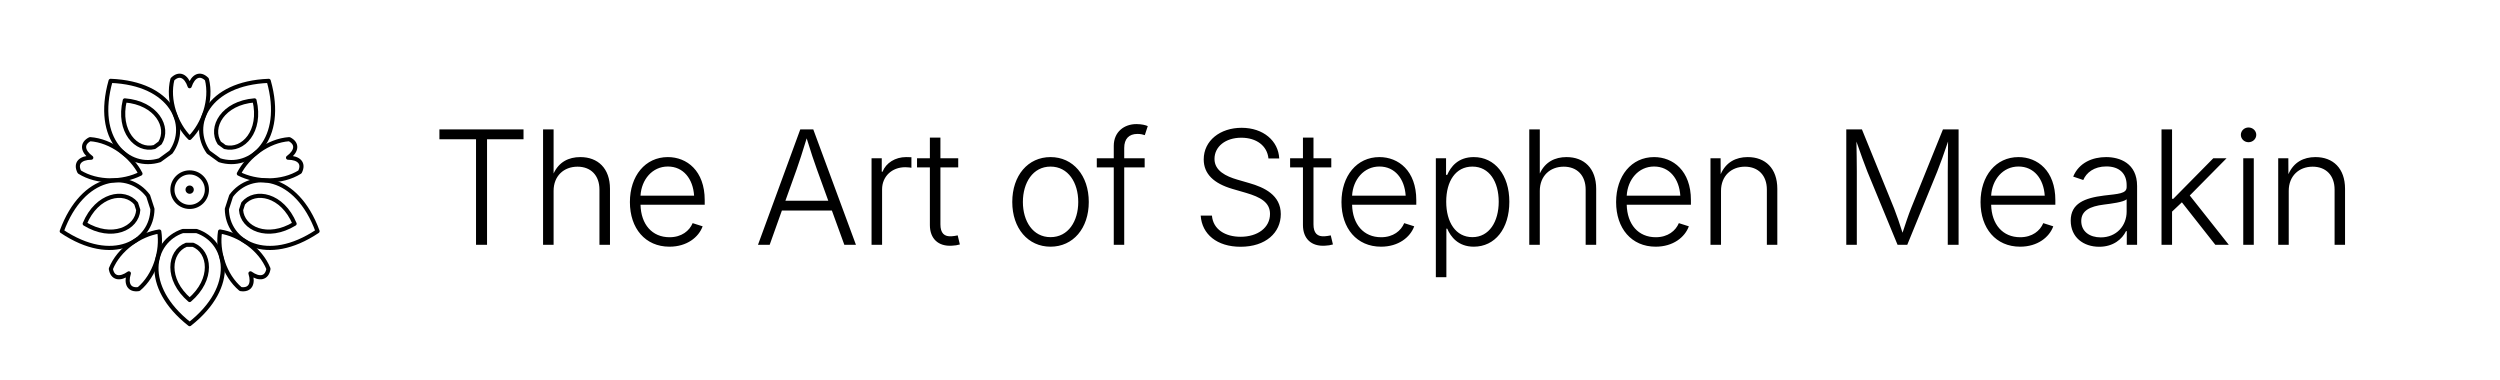
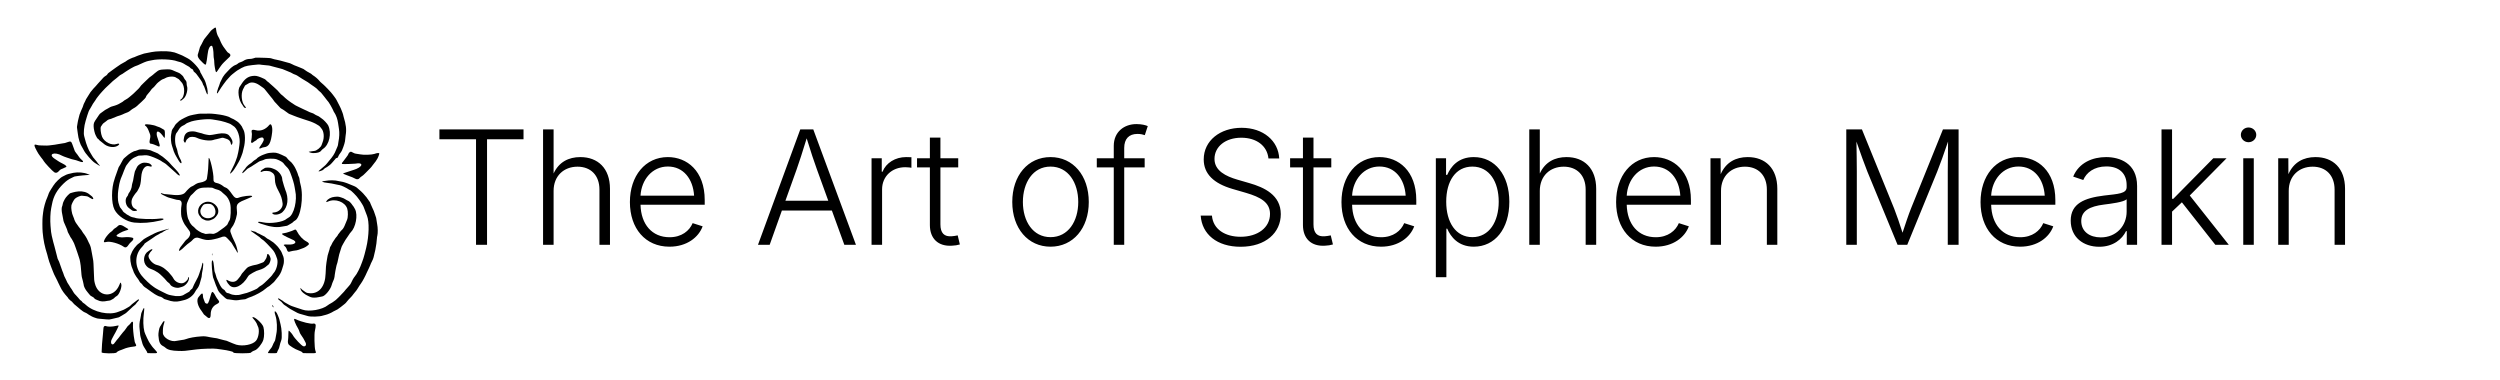
- <svg xmlns="http://www.w3.org/2000/svg" viewBox="0 0 1450 220" fill="none" stroke="currentColor" stroke-width="2.4" stroke-linecap="round" stroke-linejoin="round">
-   <g transform="translate(10 10)">
-     <defs>
-       <g id="petal">
-         <path d="M 96 76 C 78 70, 72 44, 100 22 C 128 44, 122 70, 104 76 Z" />
-         <path d="M 98 68 C 88 64, 86 48, 100 36 C 114 48, 112 64, 102 68 Z" />
-       </g>
-       <g id="sepal">
-         <path d="M 100 70 C 108 62, 113 48, 110 36 C 106 32, 102 34, 100 40 C 98 34, 94 32, 90 36 C 87 48, 92 62, 100 70 Z" />
-       </g>
-     </defs>
-     <g>
-       <use href="#sepal" />
-       <use href="#sepal" transform="rotate(72 100 100)" />
-       <use href="#sepal" transform="rotate(144 100 100)" />
-       <use href="#sepal" transform="rotate(216 100 100)" />
-       <use href="#sepal" transform="rotate(288 100 100)" />
+ <svg xmlns="http://www.w3.org/2000/svg" viewBox="0 0 1450 220" fill="currentColor" stroke="none">
+   <g transform="translate(20 16) scale(0.139327)">
+     <g transform="translate(-49.52525,1355.514) scale(0.1,-0.1)" fill="currentColor" stroke="none">
+       <path d="M7933 13501 c-86 -64 -108 -87 -200 -212 -34 -46 -90 -116 -125 -156 -35 -39 -72 -93 -82 -120 -11 -26 -30 -64 -42 -83 -13 -19 -29 -51 -35 -70 -7 -19 -25 -51 -40 -70 -19 -25 -35 -68 -54 -150 -15 -63 -35 -135 -46 -159 -50 -115 -3 -209 201 -398 88 -82 113 -90 128 -40 16 52 50 263 62 387 23 235 99 391 179 365 38 -12 71 -200 71 -402 0 -44 7 -105 15 -136 8 -32 15 -101 15 -155 0 -100 48 -374 69 -395 17 -17 38 0 76 64 20 34 51 80 69 103 19 23 51 68 72 101 35 56 191 216 334 344 80 72 64 137 -48 195 -16 8 -44 38 -61 66 -17 28 -57 83 -90 123 -67 82 -147 228 -186 336 -15 41 -43 98 -61 126 -43 64 -83 186 -94 288 -14 125 -20 128 -127 48z" />
+       <path d="M5365 12535 c-77 -19 -177 -38 -222 -44 -53 -6 -120 -25 -185 -50 -57 -22 -119 -43 -138 -47 -19 -4 -57 -19 -85 -34 -27 -15 -63 -31 -80 -35 -81 -19 -280 -112 -325 -152 -26 -23 -69 -50 -96 -61 -54 -21 -227 -129 -347 -219 -44 -32 -114 -83 -158 -114 -43 -30 -89 -64 -101 -75 -13 -11 -36 -28 -51 -38 -15 -9 -35 -33 -45 -52 -12 -26 -36 -47 -83 -74 -36 -22 -79 -56 -94 -77 -16 -21 -56 -65 -89 -99 -34 -33 -90 -95 -126 -137 -68 -81 -105 -123 -206 -228 -66 -69 -157 -196 -194 -269 -12 -25 -35 -61 -50 -80 -30 -38 -73 -120 -85 -160 -4 -14 -20 -45 -36 -70 -15 -25 -36 -75 -45 -110 -9 -36 -31 -92 -49 -125 -18 -33 -38 -79 -45 -103 -6 -23 -22 -64 -35 -89 -14 -25 -25 -54 -25 -64 0 -9 -16 -73 -36 -141 -19 -68 -39 -161 -45 -208 -5 -47 -14 -102 -20 -123 -7 -25 -7 -55 0 -95 6 -31 17 -118 26 -192 30 -259 98 -474 195 -616 18 -25 45 -75 62 -111 56 -124 348 -456 457 -520 25 -15 67 -41 92 -59 103 -72 158 -82 83 -15 -22 20 -52 56 -67 81 -14 25 -63 86 -109 137 -50 55 -97 119 -117 160 -19 37 -49 88 -67 113 -75 107 -179 370 -230 585 -7 33 -21 82 -29 109 -36 118 -8 418 61 641 25 83 55 182 66 220 38 130 80 230 115 275 19 25 54 86 78 135 24 50 62 111 83 135 22 25 49 65 62 90 12 25 34 59 47 75 13 17 43 56 66 87 74 101 303 351 377 413 40 33 89 79 109 102 46 53 204 191 279 242 31 21 75 58 97 81 22 23 67 55 100 70 33 15 80 44 104 64 25 21 63 47 85 58 22 11 63 38 91 58 27 21 75 50 105 65 30 15 84 45 120 66 36 20 92 45 125 54 33 10 92 34 130 55 92 50 308 136 365 145 25 3 92 17 150 30 291 66 851 42 1060 -44 25 -10 67 -22 95 -26 55 -8 160 -57 248 -117 32 -22 83 -50 112 -63 31 -14 64 -38 80 -59 14 -19 40 -39 57 -45 45 -16 67 -39 78 -82 7 -26 21 -44 43 -58 42 -25 122 -118 166 -191 19 -30 54 -79 78 -109 49 -60 97 -148 108 -199 4 -18 18 -45 31 -61 13 -16 35 -67 48 -112 34 -115 96 -261 110 -256 28 9 7 240 -31 342 -8 22 -21 67 -28 100 -15 68 -72 198 -108 247 -13 18 -36 62 -51 97 -15 35 -38 77 -51 93 -14 16 -25 37 -25 46 -1 112 -345 489 -526 577 -55 26 -124 63 -156 82 -31 19 -96 50 -145 68 -48 18 -119 46 -158 63 -68 29 -96 37 -255 66 -169 31 -634 20 -795 -19z" />
+       <path d="M9694 12302 c-10 -2 -51 -14 -91 -28 -51 -17 -94 -24 -150 -24 -91 0 -192 -31 -259 -80 -23 -16 -77 -41 -121 -55 -57 -18 -88 -34 -112 -59 -21 -22 -58 -43 -98 -57 -35 -13 -81 -37 -101 -54 -20 -17 -53 -42 -72 -55 -19 -13 -42 -33 -50 -45 -8 -11 -61 -66 -117 -122 -57 -56 -103 -106 -103 -111 0 -6 -20 -34 -45 -63 -25 -29 -54 -78 -66 -108 -11 -30 -36 -80 -54 -110 -19 -31 -41 -84 -49 -119 -8 -35 -19 -69 -25 -76 -6 -7 -24 -53 -41 -102 -82 -239 -60 -294 43 -108 21 38 63 103 93 144 29 41 70 99 90 128 51 76 185 242 195 242 4 0 27 25 51 56 23 31 78 84 122 118 44 33 100 78 125 99 25 20 59 45 75 55 295 178 323 188 638 227 240 29 276 30 378 11 41 -7 131 -17 199 -20 68 -4 137 -13 155 -20 17 -7 49 -16 71 -20 22 -4 76 -19 120 -32 44 -14 136 -38 205 -54 89 -20 157 -43 235 -80 61 -28 137 -60 170 -71 33 -10 85 -35 115 -54 30 -20 80 -43 110 -52 29 -8 74 -29 100 -45 175 -116 282 -183 325 -205 59 -30 191 -117 221 -145 21 -19 91 -68 211 -148 33 -22 78 -61 98 -86 20 -25 61 -63 91 -86 30 -22 64 -56 76 -76 12 -20 48 -65 80 -100 32 -35 58 -68 58 -73 0 -4 19 -30 43 -57 87 -100 150 -188 184 -257 20 -38 55 -104 79 -146 24 -42 44 -83 44 -91 0 -9 15 -38 34 -65 78 -114 137 -279 161 -454 8 -57 24 -165 36 -239 23 -153 16 -342 -22 -529 -10 -51 -19 -107 -19 -125 0 -17 -14 -60 -31 -96 -17 -36 -41 -92 -54 -125 -59 -154 -134 -272 -285 -445 -36 -41 -82 -97 -102 -125 -20 -27 -63 -70 -94 -95 -51 -40 -110 -90 -213 -181 -55 -47 -28 -54 72 -17 71 25 94 38 118 69 17 22 52 48 82 62 29 13 72 40 95 60 24 21 47 37 51 37 16 0 163 152 214 222 47 64 63 78 92 84 41 7 48 14 73 81 11 28 43 80 71 115 29 35 64 90 78 123 83 196 133 368 133 456 0 35 9 115 20 178 40 226 15 441 -86 764 -13 43 -24 88 -24 100 0 12 -11 44 -24 72 -13 27 -32 75 -41 105 -9 30 -48 116 -87 190 -38 74 -89 173 -113 220 -24 47 -62 105 -84 130 -23 25 -54 68 -70 95 -45 77 -392 437 -486 504 -22 16 -62 56 -88 89 -50 64 -163 161 -247 213 -28 17 -55 39 -60 48 -5 10 -55 42 -112 71 -57 29 -123 69 -148 90 -66 53 -110 78 -191 105 -40 14 -82 32 -95 39 -12 8 -59 27 -105 42 -46 14 -119 46 -163 71 -64 37 -110 53 -255 88 -97 24 -203 53 -235 65 -33 11 -102 27 -155 35 -53 8 -134 27 -181 44 -78 27 -102 30 -265 36 -216 8 -415 11 -441 7z" />
+       <path d="M5870 11811 c-148 -7 -208 -26 -280 -87 -19 -16 -61 -49 -92 -72 -32 -24 -58 -47 -58 -51 0 -5 -24 -24 -52 -42 -77 -48 -142 -104 -228 -193 -41 -43 -101 -101 -132 -127 -57 -48 -132 -133 -166 -188 -10 -16 -62 -69 -115 -117 -53 -48 -97 -91 -97 -95 0 -5 -33 -34 -72 -66 -40 -32 -101 -83 -136 -114 -35 -32 -100 -77 -145 -100 -45 -23 -90 -53 -100 -66 -11 -13 -47 -38 -81 -55 -33 -17 -73 -39 -88 -50 -43 -30 -164 -77 -268 -104 -52 -13 -106 -33 -120 -44 -14 -11 -53 -34 -87 -50 -77 -36 -168 -93 -208 -130 -16 -16 -52 -41 -79 -57 -33 -19 -61 -46 -85 -85 -20 -31 -58 -88 -86 -128 -128 -184 -138 -209 -138 -340 0 -110 51 -324 92 -390 16 -25 36 -62 44 -82 9 -20 28 -43 44 -52 15 -8 37 -29 48 -46 11 -17 43 -45 70 -62 28 -18 76 -56 107 -85 149 -140 399 -191 560 -116 138 65 131 141 -8 92 -204 -72 -513 81 -605 300 -55 131 -81 369 -46 427 55 93 91 135 144 167 32 20 69 47 83 62 36 38 98 72 148 79 24 4 71 21 105 38 63 31 346 138 368 138 6 0 28 9 48 19 35 19 105 49 221 93 33 12 78 42 111 72 30 29 89 69 130 91 91 47 117 69 330 269 107 100 172 168 176 185 10 43 31 79 81 136 81 92 118 139 146 183 15 24 47 57 72 75 26 18 73 68 106 112 33 44 84 98 113 120 30 22 79 60 109 84 31 23 74 47 96 52 22 5 62 23 89 39 129 80 380 88 460 16 9 -8 37 -24 62 -34 32 -14 57 -35 77 -64 17 -24 47 -59 67 -78 174 -165 158 -632 -25 -730 -21 -11 -27 -35 -11 -44 22 -14 69 17 152 100 101 101 169 375 124 499 -8 22 -15 65 -15 95 0 78 -15 122 -54 161 -19 19 -48 64 -64 99 -20 45 -41 75 -68 95 -21 16 -53 44 -70 61 -18 17 -45 34 -60 38 -16 4 -99 39 -184 79 -176 81 -181 82 -460 68z" />
+       <path d="M9564 11540 c-190 -25 -329 -132 -467 -360 -15 -25 -36 -56 -47 -70 -118 -148 -60 -582 103 -777 18 -23 39 -54 46 -71 13 -30 47 -52 81 -52 33 0 23 25 -38 92 -127 140 -161 495 -66 682 84 166 85 167 121 183 20 8 63 33 95 56 113 80 291 56 463 -62 177 -120 203 -141 238 -188 20 -26 68 -86 107 -133 39 -47 95 -117 124 -155 29 -39 61 -77 70 -84 10 -8 24 -28 33 -45 22 -43 84 -116 174 -206 41 -41 90 -94 107 -116 20 -26 49 -48 74 -59 24 -9 93 -54 153 -99 146 -109 150 -112 231 -140 38 -13 92 -34 119 -48 28 -14 93 -40 145 -56 52 -17 167 -56 255 -87 88 -31 192 -65 232 -76 83 -22 284 -110 328 -144 17 -12 49 -32 72 -43 23 -12 51 -36 64 -54 12 -18 37 -49 55 -68 111 -118 134 -387 49 -590 -13 -30 -29 -75 -36 -100 -28 -98 -216 -250 -310 -250 -20 0 -70 -7 -110 -15 -41 -8 -87 -16 -104 -17 -52 -5 99 -58 165 -58 183 0 289 32 341 103 19 25 52 57 75 72 264 169 370 653 215 980 -31 66 -204 251 -263 281 -18 9 -54 35 -79 58 -28 25 -71 50 -111 64 -36 13 -88 40 -116 61 -33 25 -73 44 -117 55 -37 9 -113 41 -169 71 -55 29 -142 70 -193 90 -51 20 -118 52 -150 72 -32 19 -81 44 -110 54 -29 11 -85 44 -125 73 -40 29 -89 61 -108 71 -19 10 -52 33 -73 52 -22 19 -59 47 -83 62 -24 16 -65 50 -92 77 -55 55 -140 130 -176 153 -13 9 -50 50 -83 91 -33 42 -80 92 -104 110 -24 19 -80 70 -124 114 -44 43 -99 92 -122 108 -24 16 -43 33 -43 38 0 6 -24 26 -54 46 -29 19 -67 52 -84 73 -32 40 -89 72 -217 122 -171 67 -228 76 -361 59z" />
+       <path d="M7310 9964 c-63 -8 -155 -25 -205 -38 -49 -14 -110 -27 -135 -31 -66 -10 -376 -164 -445 -222 -111 -94 -175 -162 -195 -209 -11 -26 -39 -69 -62 -96 -40 -48 -68 -120 -68 -176 0 -13 -7 -52 -16 -85 -25 -99 -5 -372 36 -474 16 -41 39 -111 51 -156 11 -45 29 -96 40 -113 10 -17 19 -37 19 -45 0 -7 15 -38 33 -69 19 -30 62 -106 97 -168 83 -148 132 -200 154 -163 12 19 -17 112 -55 175 -43 72 -109 256 -109 305 0 17 -9 56 -20 86 -11 30 -29 79 -39 108 -67 183 -53 515 25 588 14 13 47 61 72 107 54 96 124 163 204 194 28 10 71 37 96 59 25 21 63 44 86 50 22 6 57 19 76 29 162 80 750 150 944 112 61 -12 149 -27 196 -32 183 -21 544 -132 599 -183 14 -14 44 -34 66 -45 190 -97 323 -489 272 -800 -9 -53 -22 -140 -28 -192 -6 -52 -18 -111 -25 -129 -8 -19 -19 -65 -24 -101 -5 -37 -23 -98 -39 -136 -16 -38 -37 -96 -46 -129 -16 -55 -67 -163 -189 -403 -26 -51 -44 -97 -41 -102 13 -21 131 99 180 183 27 45 68 110 92 145 24 35 43 69 43 75 0 7 19 39 43 73 54 78 187 417 187 478 0 10 11 56 25 104 75 267 68 634 -15 772 -22 37 -40 70 -40 75 0 45 -146 224 -212 260 -29 16 -72 43 -95 61 -23 17 -73 44 -112 59 -38 14 -86 39 -105 54 -38 30 -256 90 -401 111 -316 45 -398 51 -620 41 -44 -2 -102 -2 -130 2 -27 3 -102 -1 -165 -9z" />
+       <path d="M10273 9505 c-157 -194 -368 -275 -573 -220 -129 35 -177 15 -165 -69 3 -28 9 -69 12 -92 4 -37 -21 -277 -33 -308 -21 -55 41 -83 84 -37 15 16 50 40 79 55 28 14 54 30 57 35 47 76 233 142 274 98 64 -67 41 -132 -137 -383 -43 -62 -4 -84 72 -40 27 15 67 26 110 31 201 20 284 173 336 620 27 225 -40 403 -116 310z" />
+       <path d="M5103 9519 c-18 -19 -16 -37 6 -48 41 -22 103 -112 131 -189 15 -42 39 -104 54 -137 31 -73 33 -126 6 -240 -31 -132 -16 -185 51 -185 35 0 185 -52 248 -86 121 -66 138 -27 71 171 -75 222 -83 250 -87 312 -14 188 119 132 296 -125 37 -53 43 -37 45 108 2 167 -6 193 -68 220 -24 11 -67 35 -94 54 -28 18 -74 39 -104 46 -29 7 -67 20 -84 30 -92 52 -438 103 -471 69z" />
+       <path d="M6995 9231 c-155 -15 -250 -106 -275 -263 -6 -35 -13 -76 -15 -93 -4 -20 2 -43 18 -70 35 -61 51 -57 77 20 15 44 30 71 48 83 14 9 42 34 62 54 59 60 227 61 350 2 194 -94 532 -138 673 -89 39 14 102 30 140 35 37 6 100 21 139 35 78 27 121 31 165 14 15 -6 59 -20 97 -30 114 -32 183 -104 195 -203 7 -62 28 -67 54 -16 44 87 -4 217 -133 360 -71 78 -251 105 -450 66 -202 -39 -308 -56 -349 -56 -61 0 -247 38 -288 58 -21 11 -61 22 -89 26 -28 3 -91 20 -139 36 -98 33 -175 42 -280 31z" />
+       <path d="M1895 8794 c-122 -45 -152 -53 -227 -59 -40 -4 -111 -15 -158 -26 -85 -19 -229 -40 -410 -60 -53 -6 -137 -8 -190 -4 -52 4 -127 6 -167 5 -48 -1 -93 5 -139 19 -98 31 -122 17 -102 -56 19 -69 158 -325 203 -373 12 -14 39 -50 58 -80 19 -30 47 -66 62 -80 15 -14 37 -47 49 -73 29 -63 374 -432 446 -476 68 -41 132 -22 201 61 20 24 51 51 70 60 69 34 185 86 207 92 63 20 8 82 -136 152 -64 31 -142 74 -172 96 -30 21 -97 65 -148 98 -304 196 -25 316 305 130 28 -16 116 -50 195 -76 79 -25 167 -54 196 -65 29 -10 83 -24 120 -29 37 -6 105 -27 152 -46 200 -83 275 -55 141 54 -47 38 -139 153 -171 213 -6 10 -31 41 -55 68 -24 28 -46 60 -50 73 -4 13 -26 75 -50 138 -24 63 -51 137 -60 163 -35 100 -71 117 -170 81z" />
+       <path d="M4880 8481 c-30 -5 -80 -20 -110 -35 -30 -14 -64 -26 -75 -26 -70 0 -274 -124 -392 -238 -33 -31 -71 -65 -85 -74 -15 -10 -54 -74 -97 -158 -40 -78 -85 -156 -100 -173 -15 -18 -32 -55 -39 -84 -6 -28 -38 -120 -72 -204 -33 -84 -60 -159 -60 -168 -1 -9 -10 -41 -21 -71 -138 -379 -140 -1004 -4 -1271 137 -268 499 -506 822 -541 335 -35 692 -7 1098 87 208 48 144 104 -86 74 -243 -32 -870 -10 -971 35 -20 8 -62 19 -94 22 -117 14 -434 222 -434 285 0 4 -25 36 -55 71 -41 46 -60 78 -71 118 -8 30 -27 89 -42 130 -31 87 -35 377 -7 535 8 44 19 118 26 165 14 107 71 305 108 379 16 31 35 79 44 106 8 28 34 95 57 150 23 55 53 127 67 160 14 33 40 76 58 95 18 19 52 63 75 98 52 77 170 175 248 207 31 12 83 35 115 50 42 19 68 26 92 22 18 -3 66 -1 106 4 157 20 213 14 359 -34 154 -51 398 -164 448 -208 18 -16 61 -42 95 -58 45 -22 98 -63 197 -156 74 -69 164 -149 200 -178 36 -29 92 -80 125 -114 61 -63 128 -102 140 -82 13 21 -79 155 -169 246 -109 109 -241 252 -277 298 -14 18 -50 53 -80 76 -29 24 -85 71 -123 105 -38 35 -95 77 -127 94 -32 17 -75 46 -94 64 -20 19 -48 37 -63 41 -15 4 -58 22 -96 41 -39 19 -76 34 -85 34 -8 0 -33 11 -57 25 -79 47 -350 77 -494 56z" />
+       <path d="M13625 8371 c-35 -21 -57 -51 -73 -101 -7 -20 -32 -58 -55 -85 -24 -28 -60 -75 -79 -106 -20 -31 -56 -79 -82 -108 -47 -52 -58 -84 -32 -94 23 -9 477 2 535 13 394 75 328 -149 -79 -266 -47 -13 -107 -33 -135 -44 -27 -10 -103 -36 -167 -56 -129 -41 -136 -47 -80 -65 20 -6 59 -23 86 -36 28 -14 102 -42 165 -63 64 -21 144 -54 179 -75 106 -64 179 -57 238 21 15 19 48 46 74 59 29 15 92 70 166 147 65 67 147 150 180 183 34 33 79 87 100 120 21 33 59 83 85 111 26 28 59 73 73 100 15 27 38 64 51 82 22 31 75 171 75 200 0 38 -85 33 -207 -12 -98 -36 -447 -49 -575 -20 -40 8 -110 19 -156 24 -69 7 -95 15 -157 49 -85 47 -89 48 -130 22z" />
+       <path d="M10285 8339 c-44 -4 -111 -19 -150 -34 -38 -14 -95 -35 -125 -46 -92 -33 -235 -117 -254 -150 -10 -17 -41 -42 -74 -58 -31 -16 -79 -52 -107 -81 -27 -28 -70 -63 -95 -77 -64 -37 -172 -138 -194 -181 -10 -20 -37 -55 -60 -77 -41 -39 -94 -130 -83 -141 11 -11 96 57 152 121 45 51 74 73 130 100 40 19 85 45 101 58 16 13 54 38 84 56 30 17 66 40 80 50 14 10 45 31 70 45 25 15 60 37 77 50 18 13 65 31 104 40 39 9 97 31 128 49 75 43 397 49 508 9 146 -52 275 -133 303 -188 8 -17 51 -66 95 -110 91 -90 121 -136 172 -267 91 -234 158 -458 178 -595 8 -57 20 -122 25 -145 94 -398 -54 -1002 -272 -1117 -37 -19 -78 -46 -91 -58 -142 -134 -668 -212 -972 -145 -271 59 -293 -3 -28 -77 60 -16 140 -41 178 -54 39 -14 82 -26 97 -26 15 0 64 -9 110 -20 113 -27 314 -28 419 -1 41 10 108 21 149 25 63 5 83 12 125 40 28 19 78 48 112 65 34 17 73 46 87 64 15 19 44 42 66 52 245 110 384 998 238 1515 -16 58 -33 143 -37 190 -6 65 -14 96 -34 130 -14 25 -29 63 -32 85 -9 53 -120 301 -154 345 -15 19 -39 55 -54 80 -26 45 -89 110 -159 166 -21 17 -56 54 -77 83 -51 68 -47 65 -231 148 -215 97 -266 106 -505 82z" />
+       <path d="M7747 8123 c-2 -4 -7 -109 -11 -233 -5 -151 -15 -282 -31 -400 -14 -96 -27 -194 -31 -218 -10 -81 -121 -145 -294 -171 -85 -13 -147 -41 -238 -106 -34 -24 -81 -49 -105 -55 -42 -11 -186 -146 -258 -240 -82 -108 -285 -142 -588 -101 -85 12 -187 21 -226 21 -51 0 -86 6 -119 21 -115 50 -123 2 -9 -51 48 -23 118 -57 156 -76 37 -19 100 -42 140 -50 39 -9 120 -31 179 -50 66 -21 128 -34 160 -34 123 0 173 -82 142 -233 -22 -104 -23 -372 -2 -462 29 -131 118 -320 186 -395 27 -30 57 -70 66 -89 10 -18 35 -52 55 -75 106 -116 65 -280 -99 -401 -23 -16 -68 -70 -102 -120 -33 -49 -83 -112 -109 -140 -45 -47 -99 -150 -99 -190 0 -45 101 25 245 170 62 61 164 145 226 184 25 15 65 51 88 78 91 108 185 130 324 74 43 -17 85 -31 95 -31 9 0 46 -9 80 -20 92 -29 248 -23 407 16 33 8 96 23 140 34 44 10 107 30 139 44 117 52 196 43 256 -27 19 -22 62 -67 96 -101 80 -81 113 -125 162 -221 23 -44 60 -104 82 -133 23 -30 52 -79 66 -110 32 -73 55 -61 36 21 -46 205 -69 270 -158 452 -46 94 -88 190 -93 215 -6 25 -22 67 -35 93 -35 68 -21 146 40 218 94 113 170 304 216 544 8 45 8 89 -2 187 -27 261 11 299 467 480 157 62 186 79 164 101 -38 38 -399 -6 -557 -69 -103 -41 -170 -6 -270 141 -121 178 -201 260 -273 282 -34 10 -72 31 -96 53 -53 49 -179 116 -235 125 -136 22 -183 71 -174 181 17 212 -152 948 -199 867z m212 -1262 c35 -18 95 -39 134 -47 90 -19 177 -71 242 -144 11 -13 44 -40 73 -62 107 -79 193 -218 232 -374 46 -181 26 -647 -30 -710 -15 -18 -40 -64 -55 -103 -21 -57 -36 -79 -73 -109 -25 -20 -64 -53 -86 -73 -23 -19 -64 -49 -93 -67 -28 -17 -79 -53 -112 -80 -33 -26 -71 -53 -83 -59 -148 -71 -148 -71 -231 -60 -58 8 -102 7 -170 -2 -86 -12 -95 -11 -137 8 -25 11 -51 21 -59 21 -62 1 -277 134 -335 208 -21 28 -55 59 -75 70 -54 31 -161 178 -161 222 0 8 -12 31 -26 51 -72 104 -115 581 -65 707 83 206 135 300 186 336 18 11 69 63 116 114 141 157 250 193 574 189 170 -3 170 -3 234 -36z" />
+       <path d="M7610 6292 c-277 -77 -397 -394 -224 -593 30 -34 54 -66 54 -70 0 -13 116 -79 167 -94 70 -22 169 -19 223 6 25 11 69 30 98 41 66 25 183 161 207 242 81 270 -232 548 -525 468z m223 -86 c195 -70 268 -395 115 -509 -234 -174 -548 -48 -548 220 0 93 97 259 165 282 70 23 211 27 268 7z" />
+       <path d="M4975 7917 c-115 -45 -193 -113 -226 -195 -12 -31 -31 -69 -41 -84 -25 -37 -44 -93 -53 -158 -4 -30 -15 -88 -26 -129 -10 -41 -19 -90 -19 -109 0 -19 -13 -77 -30 -129 -16 -51 -30 -109 -30 -128 0 -87 -59 -239 -123 -315 -15 -17 -30 -49 -33 -70 -4 -24 -19 -52 -40 -74 -114 -121 -66 -397 86 -493 30 -19 69 -48 85 -63 40 -38 75 -50 146 -50 121 0 120 39 -3 101 -121 61 -171 261 -103 419 27 64 126 210 176 260 15 14 35 43 46 65 10 22 31 61 46 86 63 107 89 227 106 484 22 323 164 508 342 446 118 -41 133 25 23 102 -65 46 -250 65 -329 34z" />
+       <path d="M10075 7704 c-16 -14 -51 -36 -77 -49 -51 -27 -88 -67 -88 -96 0 -25 17 -24 71 4 78 39 274 33 357 -12 129 -70 167 -142 167 -321 1 -148 40 -277 145 -470 113 -210 148 -316 175 -527 22 -173 -154 -360 -350 -373 -91 -6 -105 -24 -52 -64 82 -60 292 -19 396 78 230 217 272 578 111 946 -16 37 -39 106 -50 152 -11 46 -31 117 -45 158 -14 40 -25 90 -25 110 0 158 -162 362 -339 426 -25 9 -66 26 -91 36 -78 34 -266 35 -305 2z" />
+       <path d="M2115 7509 c-168 -32 -284 -66 -345 -103 -30 -18 -71 -39 -90 -46 -98 -38 -324 -256 -399 -384 -32 -56 -75 -122 -95 -148 -44 -59 -103 -176 -118 -237 -6 -25 -24 -72 -40 -105 -69 -137 -159 -463 -173 -626 -4 -41 -13 -118 -20 -170 -13 -96 -14 -502 0 -648 31 -343 82 -590 196 -950 16 -51 29 -103 29 -116 0 -28 85 -279 130 -386 18 -41 52 -129 76 -194 24 -66 66 -159 94 -207 28 -48 64 -120 81 -161 16 -40 38 -87 49 -105 11 -18 33 -63 49 -100 44 -101 119 -232 160 -282 20 -24 57 -71 82 -105 26 -33 61 -74 78 -89 17 -16 31 -35 31 -43 0 -17 116 -131 142 -140 9 -3 40 -34 67 -69 28 -35 76 -82 108 -103 32 -22 78 -61 103 -87 25 -26 70 -64 100 -85 30 -20 74 -53 97 -73 24 -19 66 -43 93 -52 28 -9 70 -31 93 -49 82 -62 237 -146 299 -162 35 -9 74 -22 88 -29 24 -12 101 -21 405 -46 120 -10 136 -9 205 10 41 12 111 28 155 36 148 29 165 35 243 86 42 29 109 68 147 87 56 29 102 67 230 192 88 86 177 166 198 179 20 13 48 41 62 64 13 23 45 62 70 87 112 110 31 122 -85 12 -19 -18 -64 -53 -100 -77 -36 -24 -81 -64 -102 -88 -22 -27 -64 -58 -110 -82 -40 -21 -97 -54 -127 -73 -29 -19 -90 -47 -135 -62 -44 -16 -109 -40 -144 -54 -385 -161 -1032 -22 -1367 293 -27 26 -69 58 -92 70 -23 13 -49 39 -59 57 -10 18 -31 39 -47 45 -16 7 -46 36 -68 65 -21 29 -44 57 -51 61 -7 4 -31 31 -53 58 -21 28 -55 64 -75 82 -20 17 -51 60 -70 95 -18 35 -44 78 -58 97 -46 61 -94 135 -114 176 -12 22 -34 55 -49 75 -16 19 -44 75 -63 123 -19 48 -48 109 -65 135 -16 26 -35 70 -42 97 -6 28 -19 64 -27 80 -17 34 -61 151 -102 275 -61 181 -86 246 -112 285 -15 23 -28 62 -32 91 -4 28 -18 85 -32 125 -14 41 -36 126 -49 190 -13 64 -31 131 -39 150 -9 19 -32 102 -51 184 -20 83 -47 195 -60 250 -13 55 -26 129 -29 165 -3 36 -13 149 -23 252 -20 227 -8 560 28 733 11 55 26 132 34 170 61 328 204 586 470 847 55 54 125 115 155 135 30 20 73 49 95 63 22 15 52 30 66 33 14 4 52 22 83 41 44 26 74 36 124 41 37 4 85 11 107 16 22 5 101 14 175 20 267 21 315 26 297 27 -10 1 -49 15 -87 31 -152 65 -402 86 -595 50z" />
+       <path d="M12645 7180 c-49 -10 -107 -19 -127 -19 -107 -2 1 -55 130 -65 89 -6 343 -51 432 -76 36 -10 89 -21 119 -24 61 -6 264 -101 360 -168 30 -21 60 -38 68 -38 40 0 301 -265 365 -371 11 -19 44 -63 72 -99 44 -55 146 -239 146 -263 0 -7 51 -139 126 -330 103 -258 89 -836 -32 -1342 -41 -174 -101 -398 -119 -445 -10 -25 -34 -94 -55 -155 -75 -222 -218 -503 -300 -590 -41 -44 -126 -192 -156 -270 -12 -32 -43 -77 -89 -127 -100 -109 -165 -184 -206 -239 -37 -50 -348 -359 -361 -359 -4 0 -32 -20 -62 -44 -30 -25 -87 -61 -128 -82 -40 -20 -95 -54 -122 -77 -224 -186 -784 -283 -1056 -183 -95 35 -166 58 -255 84 -123 35 -265 91 -321 127 -29 19 -84 50 -121 69 -38 19 -81 47 -96 64 -16 16 -47 38 -70 48 -23 10 -57 31 -75 46 -35 30 -82 38 -82 14 0 -7 17 -26 38 -42 20 -16 51 -41 67 -56 17 -15 33 -28 37 -28 4 0 28 -27 53 -60 28 -36 63 -69 88 -82 23 -11 78 -49 121 -84 49 -39 132 -89 214 -131 74 -37 145 -75 158 -86 33 -26 195 -82 295 -102 45 -9 111 -28 148 -42 124 -47 522 -37 666 17 28 10 78 23 111 29 64 12 257 97 309 137 17 12 55 32 86 43 60 23 97 46 226 144 147 111 223 177 239 209 9 17 48 63 86 102 139 142 166 172 193 216 15 25 49 68 76 96 27 27 69 82 92 121 61 103 117 189 157 242 61 82 185 315 246 461 20 47 55 121 79 165 24 44 50 104 59 133 8 30 40 101 71 159 57 109 74 170 140 478 30 140 65 395 65 470 0 28 8 83 18 121 25 98 22 337 -7 472 -11 53 -25 138 -30 189 -6 56 -18 107 -31 132 -11 23 -31 82 -45 133 -15 56 -50 141 -89 217 -35 69 -69 146 -76 171 -16 59 -34 93 -74 138 -18 20 -49 65 -70 99 -20 34 -52 75 -71 90 -18 16 -43 45 -55 65 -23 39 -215 221 -312 295 -31 25 -89 55 -136 72 -45 17 -117 46 -160 65 -120 54 -280 104 -357 112 -38 4 -96 15 -129 25 -92 30 -363 35 -481 9z" />
+       <path d="M2325 6735 c-83 -8 -161 -21 -215 -38 -47 -14 -97 -28 -113 -32 -46 -9 -199 -170 -240 -251 -18 -38 -44 -88 -56 -111 -12 -23 -26 -68 -31 -101 -4 -33 -16 -74 -25 -92 -28 -53 -24 -200 9 -340 15 -63 31 -149 36 -190 11 -86 29 -136 111 -311 33 -69 63 -149 68 -178 5 -31 20 -69 38 -94 16 -23 42 -72 58 -109 15 -37 39 -77 52 -90 24 -22 143 -246 143 -269 0 -6 24 -72 54 -147 30 -75 64 -173 75 -217 11 -44 37 -123 57 -175 23 -62 41 -130 50 -195 7 -55 18 -122 23 -150 6 -27 15 -133 21 -235 7 -102 18 -210 26 -240 8 -30 28 -104 44 -165 16 -60 30 -122 30 -136 0 -79 72 -223 161 -324 25 -27 57 -68 73 -90 40 -54 72 -80 131 -105 33 -14 59 -34 77 -59 17 -26 39 -43 65 -51 21 -7 59 -23 84 -36 113 -56 232 -63 407 -24 23 6 57 10 75 10 18 0 48 11 68 24 19 13 53 31 74 40 21 9 54 34 72 56 19 22 61 54 94 71 105 56 227 386 186 502 -29 80 -31 79 -76 -34 -222 -563 -878 -527 -1022 56 -30 124 -32 143 -40 410 -10 342 -23 550 -37 590 -6 17 -13 57 -16 90 -4 33 -18 110 -31 170 -14 61 -29 142 -34 180 -9 71 -51 184 -97 262 -14 24 -37 73 -52 111 -30 72 -125 224 -179 284 -18 21 -40 55 -48 75 -9 21 -35 58 -59 83 -24 25 -60 72 -81 105 -21 33 -59 87 -85 120 -47 59 -93 153 -111 228 -5 21 -22 64 -38 95 -52 104 -88 333 -70 438 11 62 75 191 136 272 45 59 234 145 303 138 30 -3 94 -10 141 -15 93 -10 101 -13 199 -77 70 -45 107 -58 128 -45 21 13 -28 101 -69 125 -19 11 -52 37 -75 58 -108 100 -282 149 -469 133z" />
+       <path d="M12985 6509 c-138 -13 -272 -83 -327 -168 -36 -57 -22 -64 56 -28 303 139 713 -14 802 -300 38 -119 33 -364 -8 -458 -15 -33 -43 -103 -64 -155 -56 -147 -101 -225 -150 -266 -25 -19 -59 -59 -78 -87 -18 -29 -43 -61 -55 -72 -13 -11 -29 -35 -37 -55 -8 -19 -34 -55 -58 -80 -24 -25 -52 -61 -61 -80 -10 -19 -37 -60 -61 -90 -23 -30 -54 -83 -68 -118 -14 -35 -39 -82 -56 -104 -17 -24 -30 -54 -30 -70 0 -16 -22 -93 -49 -171 -37 -110 -52 -173 -65 -274 -9 -72 -22 -147 -27 -165 -12 -39 -28 -254 -34 -450 -16 -544 -279 -860 -684 -820 -88 9 -107 15 -149 43 -123 83 -174 124 -188 150 -21 41 -34 28 -22 -23 22 -100 162 -221 346 -300 26 -11 61 -26 77 -33 64 -29 210 -29 332 -1 61 14 122 26 135 26 116 2 357 286 407 482 10 40 35 107 55 150 45 95 63 163 71 270 4 46 15 118 26 161 10 43 25 118 34 167 8 48 25 109 36 134 11 26 29 100 40 164 25 144 72 322 110 418 16 40 29 81 29 91 0 10 8 32 17 48 9 17 33 62 53 100 54 104 148 253 198 315 24 30 53 73 64 95 11 22 37 56 57 75 210 206 306 714 182 963 -29 59 -57 107 -61 107 -4 0 -23 24 -41 53 -61 95 -139 175 -189 192 -25 8 -75 36 -112 61 -49 33 -98 55 -180 80 -119 36 -129 36 -273 23z" />
+       <path d="M3957 5286 c-29 -29 -75 -65 -103 -79 -34 -17 -64 -43 -89 -77 -20 -28 -51 -57 -69 -66 -64 -31 -223 -212 -272 -310 -66 -130 -51 -155 70 -122 147 39 524 -65 710 -197 83 -60 139 -34 232 109 14 23 50 61 80 86 103 85 124 153 57 177 -58 22 -240 33 -319 21 -153 -24 -344 13 -344 67 0 41 239 174 382 211 114 29 134 51 77 82 -17 9 -48 28 -68 41 -187 125 -267 138 -344 57z" />
+       <path d="M6020 5163 c-19 -9 -60 -19 -90 -23 -30 -5 -100 -25 -155 -45 -55 -20 -124 -43 -154 -51 -72 -20 -477 -229 -573 -295 -18 -12 -72 -60 -120 -106 -48 -46 -93 -83 -99 -83 -17 0 -147 -136 -173 -179 -12 -20 -37 -57 -56 -84 -19 -26 -44 -73 -56 -105 -12 -31 -32 -81 -45 -109 -41 -94 -4 -388 70 -553 23 -50 41 -97 41 -105 0 -41 113 -239 183 -320 19 -22 48 -68 65 -102 22 -43 44 -70 74 -90 24 -16 50 -44 59 -63 18 -38 93 -106 147 -134 18 -9 68 -46 112 -81 44 -35 94 -72 112 -81 18 -9 53 -33 78 -53 51 -43 235 -141 263 -141 35 0 122 -43 155 -76 20 -21 46 -35 70 -39 20 -3 62 -15 92 -27 197 -73 367 -89 535 -48 66 16 143 35 170 41 190 44 378 186 459 348 21 40 54 91 75 114 55 61 106 169 131 277 12 52 32 126 46 163 16 45 24 90 24 132 0 35 5 76 10 91 16 41 50 281 50 349 0 121 -32 105 -56 -29 -8 -47 -27 -114 -43 -148 -15 -35 -31 -80 -35 -102 -4 -21 -16 -57 -26 -80 -10 -22 -26 -66 -35 -96 -9 -30 -40 -95 -69 -145 -54 -91 -186 -364 -186 -383 0 -6 -19 -23 -42 -39 -24 -16 -52 -46 -63 -67 -17 -31 -36 -45 -113 -83 -52 -25 -106 -56 -120 -68 -92 -76 -308 -92 -521 -39 -51 13 -103 24 -115 24 -19 0 -136 52 -251 112 -22 11 -94 48 -160 81 -66 33 -136 72 -155 87 -19 15 -56 41 -81 56 -121 75 -391 331 -501 474 -287 377 -284 853 8 1166 57 61 104 116 104 121 0 23 45 65 103 97 34 20 83 52 109 73 26 21 75 54 109 73 34 19 81 52 104 72 24 21 75 53 114 72 40 19 88 46 107 61 19 15 52 31 72 37 20 5 51 22 67 38 28 26 199 110 223 110 6 0 14 5 17 10 9 14 -24 11 -65 -7z" />
+       <path d="M11278 5120 c-31 -16 -101 -43 -155 -59 -54 -16 -116 -36 -138 -44 -22 -8 -71 -18 -108 -22 -81 -8 -96 -26 -51 -62 37 -30 300 -162 383 -193 260 -96 152 -237 -166 -216 -170 11 -210 -9 -133 -65 41 -31 74 -84 94 -151 25 -85 63 -105 142 -72 22 9 71 20 109 25 130 15 206 29 235 44 16 8 79 31 139 51 104 33 175 74 269 153 47 41 15 94 -89 147 -143 72 -296 237 -388 419 -43 84 -59 89 -143 45z" />
+       <path d="M9526 5072 c23 -20 72 -55 109 -77 37 -22 89 -58 114 -80 25 -23 59 -47 75 -54 16 -6 47 -32 69 -57 21 -24 60 -56 85 -70 26 -15 72 -52 103 -83 30 -31 73 -73 95 -93 21 -20 57 -58 79 -84 22 -26 67 -75 101 -108 110 -110 163 -207 239 -431 55 -160 -21 -469 -150 -606 -25 -26 -45 -56 -45 -66 0 -22 -380 -395 -428 -419 -58 -29 -158 -101 -180 -129 -11 -14 -37 -32 -59 -41 -21 -8 -67 -30 -103 -48 -36 -19 -90 -41 -120 -51 -30 -10 -84 -30 -121 -46 -36 -15 -94 -33 -130 -38 -35 -6 -104 -24 -153 -41 -148 -50 -349 -39 -476 25 -27 14 -62 25 -77 25 -39 0 -89 33 -109 72 -23 46 -43 67 -86 89 -57 29 -123 125 -187 272 -32 73 -67 150 -79 171 -12 22 -29 74 -38 115 -9 42 -25 92 -35 113 -28 55 -38 110 -48 254 -10 140 -35 256 -57 275 -52 43 -54 -185 -5 -585 13 -109 18 -124 69 -251 22 -55 46 -122 53 -150 7 -27 20 -61 29 -75 10 -14 23 -43 30 -64 41 -126 80 -188 175 -280 210 -202 228 -214 315 -215 25 -1 92 -10 150 -22 115 -23 219 -21 340 6 36 8 95 14 131 15 55 0 76 5 130 34 35 19 106 48 157 65 211 71 513 238 640 356 32 29 80 64 108 78 27 14 66 43 86 65 20 22 61 59 92 81 31 23 68 60 82 82 14 22 49 67 77 99 123 139 191 257 232 405 19 66 41 140 50 165 31 84 32 262 2 345 -58 159 -97 242 -135 285 -21 25 -48 63 -60 85 -27 53 -252 265 -281 265 -5 0 -34 20 -66 45 -32 24 -74 50 -94 56 -20 7 -61 35 -92 63 -35 33 -74 58 -110 70 -29 10 -77 34 -106 53 -28 19 -73 41 -98 49 -26 7 -62 27 -80 43 -21 18 -49 31 -81 36 -26 4 -70 15 -96 26 -71 28 -78 23 -32 -19z" />
+       <path d="M5335 4314 c-16 -8 -38 -23 -48 -31 -10 -9 -34 -26 -53 -38 -201 -121 -240 -439 -78 -614 70 -75 102 -94 262 -155 40 -16 97 -44 125 -64 29 -19 71 -45 94 -56 50 -25 306 -272 348 -335 17 -25 54 -61 84 -81 37 -25 61 -50 77 -82 49 -96 274 -166 395 -123 24 9 63 20 86 25 149 34 302 222 303 372 0 60 -33 44 -44 -22 -10 -63 -129 -173 -206 -191 -149 -35 -329 52 -401 193 -16 32 -48 80 -71 107 -24 28 -68 80 -98 116 -30 36 -68 76 -85 87 -16 12 -58 48 -91 79 -72 68 -236 151 -337 170 -165 32 -357 238 -357 384 0 31 71 155 107 186 81 69 73 118 -12 73z" />
+       <path d="M7886 4138 c-5 -16 -5 -40 0 -55 10 -34 18 5 12 55 -4 27 -4 27 -12 0z" />
+       <path d="M10185 4118 c-2 -7 -9 -39 -14 -71 -12 -69 -39 -127 -83 -183 -18 -23 -37 -49 -43 -58 -9 -16 -66 -39 -250 -103 -38 -13 -100 -28 -136 -32 -37 -5 -115 -26 -174 -47 -114 -40 -116 -41 -232 -170 -129 -144 -141 -160 -156 -195 -8 -20 -30 -54 -49 -75 -19 -22 -55 -67 -81 -101 -102 -134 -264 -149 -439 -41 -93 58 -31 -97 87 -216 190 -193 544 -24 768 366 30 51 75 87 202 157 134 74 166 88 279 120 123 36 229 93 294 158 24 23 56 50 72 58 48 25 109 192 94 259 -20 93 -78 186 -116 186 -10 0 -21 -6 -23 -12z" />
+       <path d="M7888 2543 c-25 -28 -33 -51 -68 -173 -85 -305 -107 -338 -190 -295 -35 18 -44 34 -70 119 -11 35 -27 77 -35 93 -8 15 -15 55 -16 88 -3 158 -43 148 -191 -47 -88 -116 -30 -366 132 -568 29 -36 63 -86 76 -112 13 -25 33 -50 45 -53 11 -4 47 -33 80 -65 112 -111 179 -83 179 74 0 210 88 361 255 441 102 48 122 95 68 160 -47 56 -90 118 -111 160 -75 148 -127 209 -154 178z" />
+       <path d="M10390 1980 c0 -11 14 -34 31 -52 31 -33 31 -33 24 -3 -12 58 -55 101 -55 55z" />
+       <path d="M5004 1808 c-48 -94 -74 -172 -74 -217 0 -20 -12 -83 -26 -141 -42 -173 -51 -304 -31 -457 9 -71 17 -148 17 -171 0 -74 25 -178 102 -432 18 -62 89 -187 164 -294 19 -26 34 -59 34 -72 0 -24 0 -24 210 -24 260 0 258 -14 39 224 -31 34 -72 89 -92 122 -20 34 -43 66 -50 72 -29 25 -207 398 -226 477 -51 204 -59 493 -22 772 31 237 20 271 -45 141z" />
+       <path d="M10494 1726 c-6 -24 3 -68 36 -171 63 -197 77 -540 32 -756 -17 -80 -34 -174 -38 -208 -5 -48 -16 -76 -47 -124 -22 -34 -53 -98 -68 -141 -21 -56 -42 -92 -73 -126 -48 -52 -111 -143 -121 -177 -6 -23 -6 -23 183 -23 190 0 190 0 201 47 7 26 28 72 47 103 23 38 39 81 49 135 15 78 39 160 76 260 36 95 17 482 -31 650 -16 55 -34 129 -40 165 -6 36 -23 92 -37 125 -13 33 -33 80 -42 105 -45 115 -113 189 -127 136z" />
+       <path d="M9566 1491 c-4 -5 23 -41 58 -79 65 -71 129 -174 142 -227 3 -16 15 -44 26 -62 83 -138 39 -478 -80 -611 -142 -159 -536 -235 -815 -157 -42 12 -232 87 -292 115 -89 43 -133 57 -231 75 -49 10 -111 26 -139 36 -63 25 -225 59 -276 59 -22 0 -91 11 -154 25 -192 41 -230 45 -375 35 -247 -16 -498 -61 -627 -112 -51 -20 -109 -32 -205 -43 -73 -9 -156 -22 -184 -30 -232 -67 -572 130 -574 333 -2 170 10 271 40 360 66 195 -4 170 -119 -43 -11 -22 -30 -51 -41 -65 -32 -39 -73 -266 -66 -360 20 -278 66 -379 200 -447 28 -14 69 -42 92 -63 99 -91 258 -129 559 -136 211 -5 249 -2 725 63 225 30 756 46 854 25 28 -7 116 -19 196 -27 80 -9 170 -23 202 -31 31 -8 94 -21 140 -30 101 -19 142 -37 156 -69 18 -39 712 -39 730 0 11 24 91 71 162 94 109 35 302 275 352 436 43 136 44 391 3 537 -46 160 -411 478 -459 399z" />
+       <path d="M11307 1423 c-23 -23 60 -226 161 -393 18 -30 40 -80 49 -110 22 -78 57 -144 119 -225 29 -38 65 -97 80 -130 15 -33 37 -76 50 -95 67 -105 25 -204 -78 -181 -71 16 -373 335 -441 467 -28 54 -159 196 -170 185 -7 -7 -12 -75 -13 -168 -1 -87 -7 -184 -13 -217 -15 -69 -7 -141 19 -184 37 -60 285 -212 410 -252 86 -27 163 -70 175 -97 10 -23 10 -23 282 -23 315 0 292 -11 249 118 -37 108 -50 681 -18 812 21 86 38 203 34 230 -8 50 -14 59 -45 69 -19 7 -41 9 -50 5 -85 -32 -496 66 -713 171 -52 25 -75 30 -87 18z" />
+       <path d="M4543 1304 c-6 -3 -26 -27 -43 -53 -17 -27 -48 -61 -69 -75 -41 -29 -84 -79 -119 -139 -25 -44 -90 -124 -142 -177 -19 -19 -57 -66 -84 -105 -54 -77 -83 -113 -166 -209 -30 -35 -66 -81 -79 -103 -100 -170 -219 -33 -125 144 21 37 59 110 85 161 26 51 57 105 67 120 18 25 132 262 132 274 0 17 -42 15 -128 -8 -123 -32 -320 -37 -389 -9 -80 32 -121 -15 -122 -140 -1 -33 -7 -116 -15 -185 -28 -236 -56 -626 -56 -762 0 -54 592 -61 622 -8 19 33 98 76 202 109 38 12 88 32 110 43 65 33 252 79 365 89 149 13 168 35 111 127 -16 27 -30 57 -30 67 0 9 -9 60 -19 113 -32 156 -64 503 -56 604 9 119 -1 142 -52 122z" />
    </g>
-     <g transform="rotate(36 100 100)">
-       <use href="#petal" />
-       <use href="#petal" transform="rotate(72 100 100)" />
-       <use href="#petal" transform="rotate(144 100 100)" />
-       <use href="#petal" transform="rotate(216 100 100)" />
-       <use href="#petal" transform="rotate(288 100 100)" />
-     </g>
-     <circle cx="100" cy="100" r="10" />
-     <circle cx="100" cy="100" r="2.4" fill="currentColor" stroke="none" />
  </g>
-   <text x="250" y="142" fill="currentColor" stroke="none" font-family="Inter, 'Helvetica Neue', Arial, sans-serif" font-weight="300" font-size="92" letter-spacing="-1.2">The Art of Stephen Meakin</text>
+   <text x="250" y="142" font-family="Inter, 'Helvetica Neue', Arial, sans-serif" font-weight="300" font-size="92" letter-spacing="-1.2">The Art of Stephen Meakin</text>
</svg>
